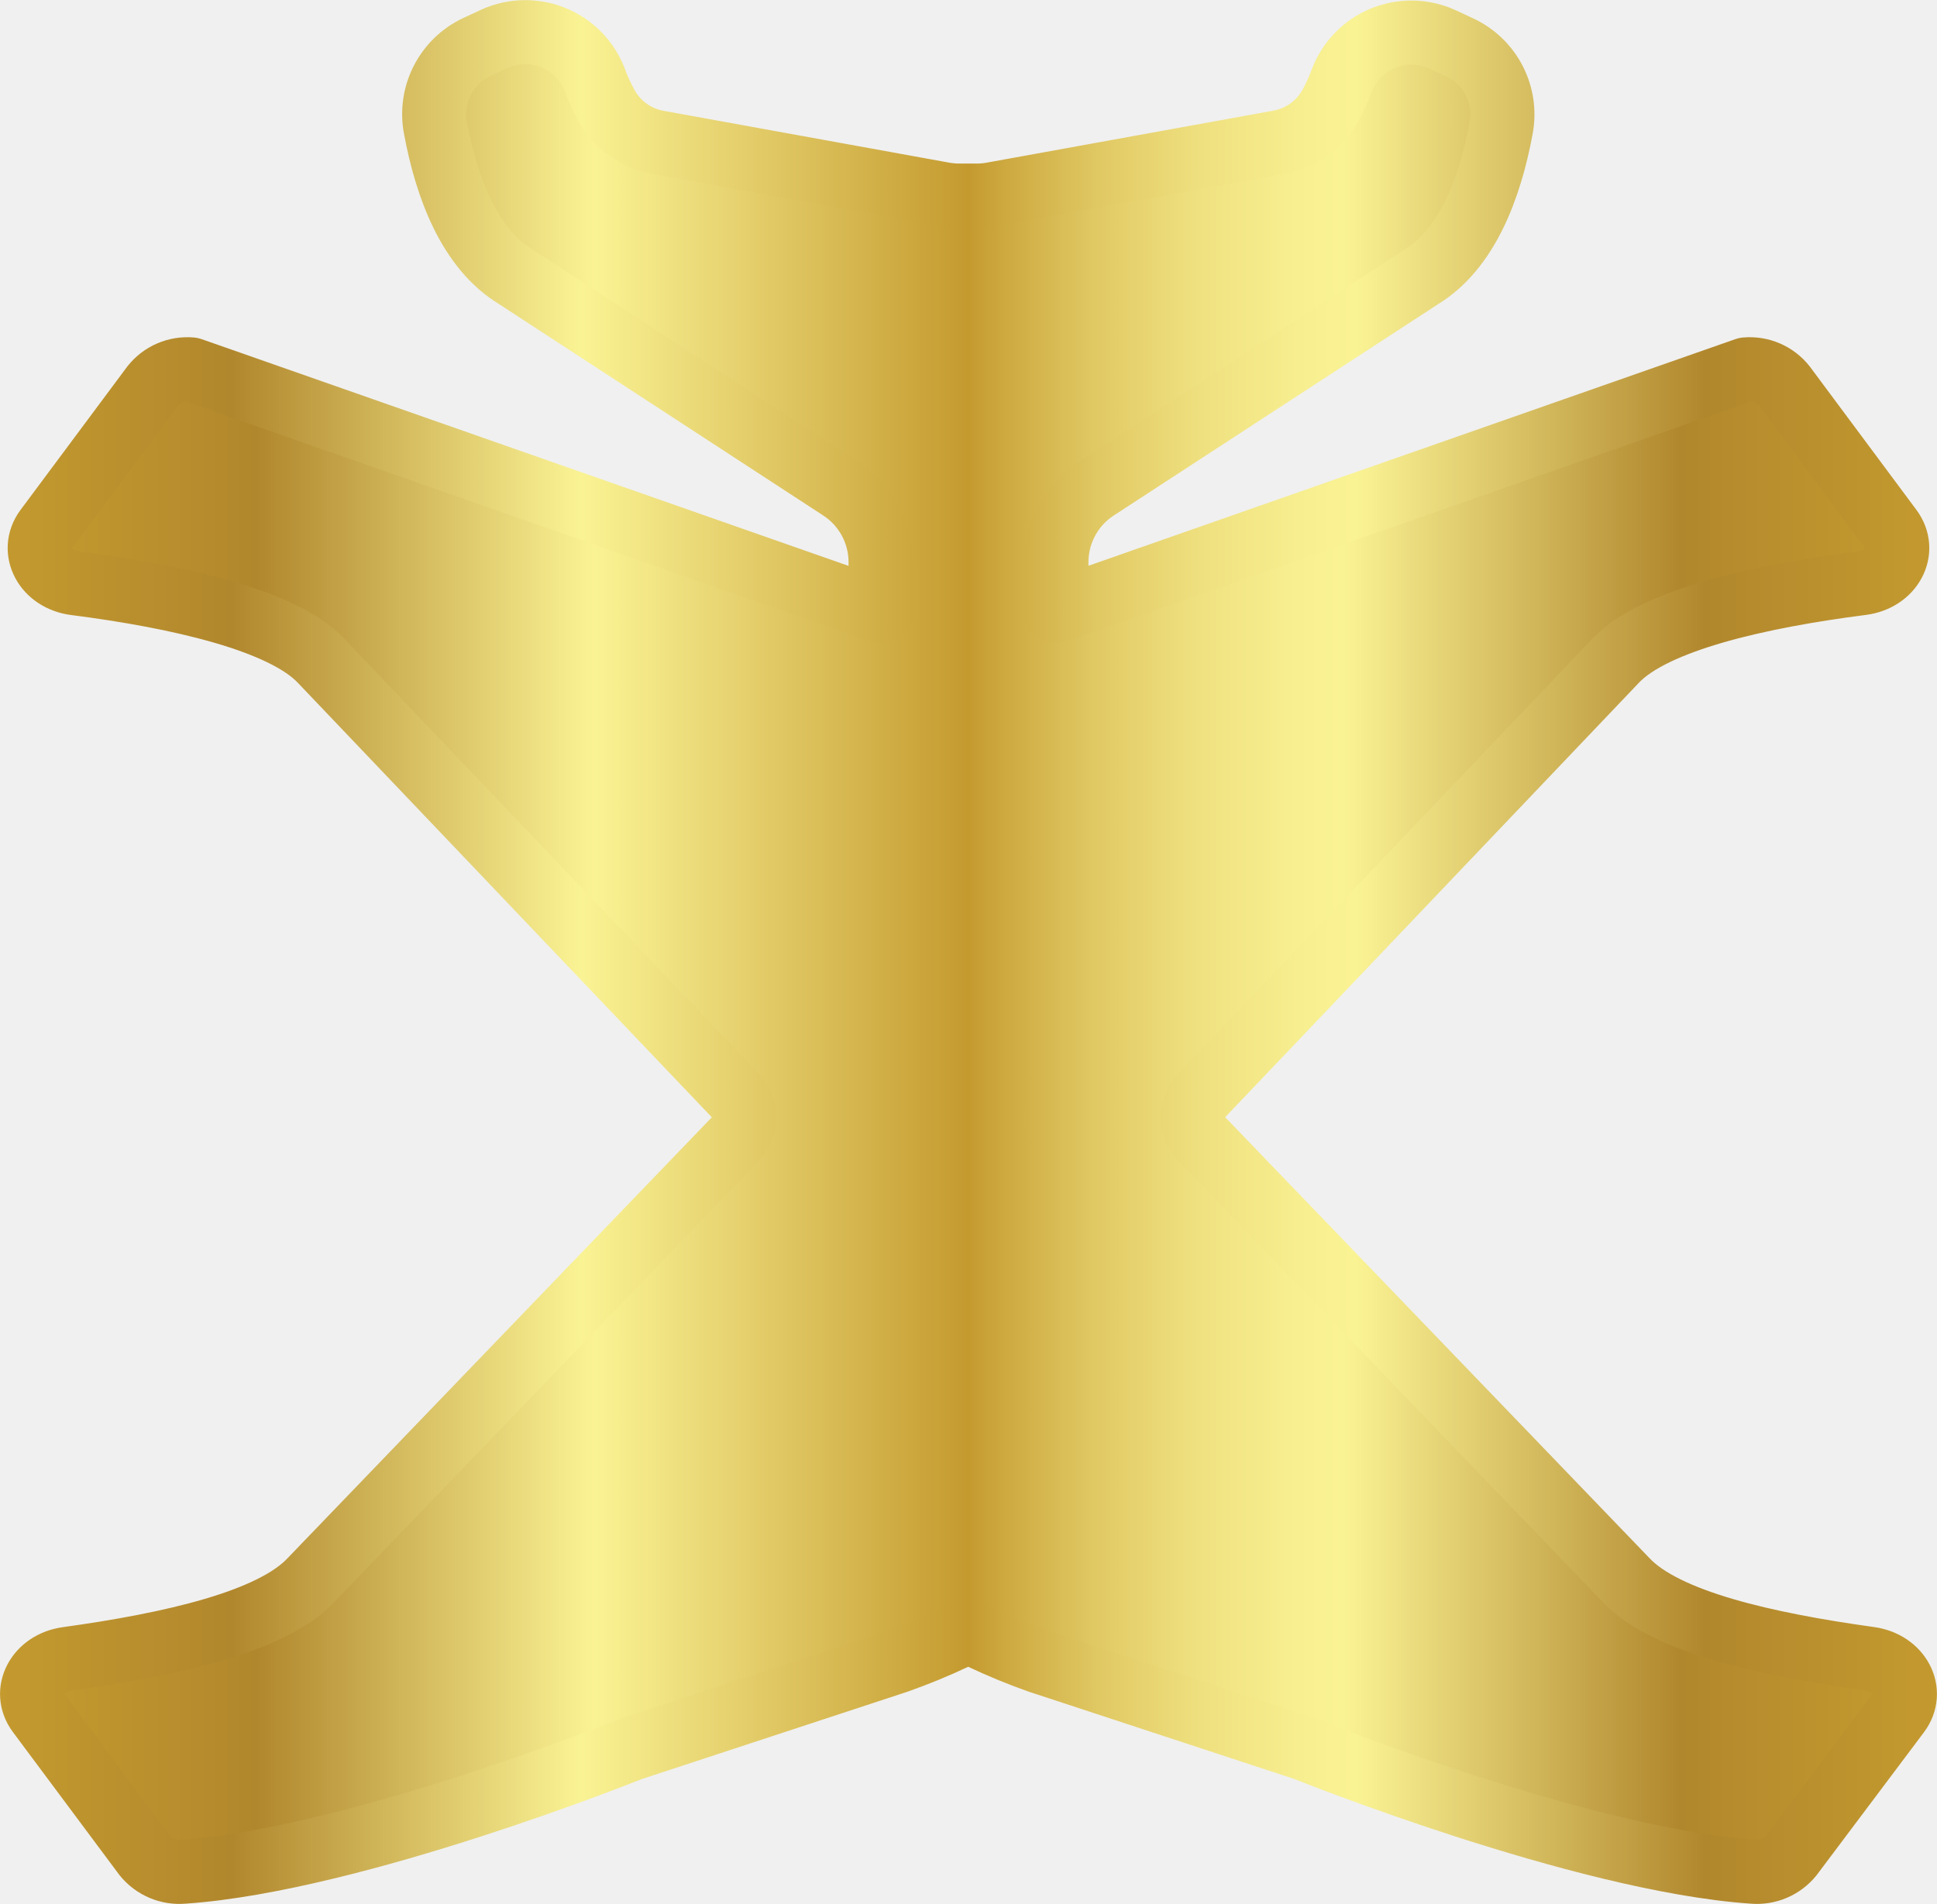
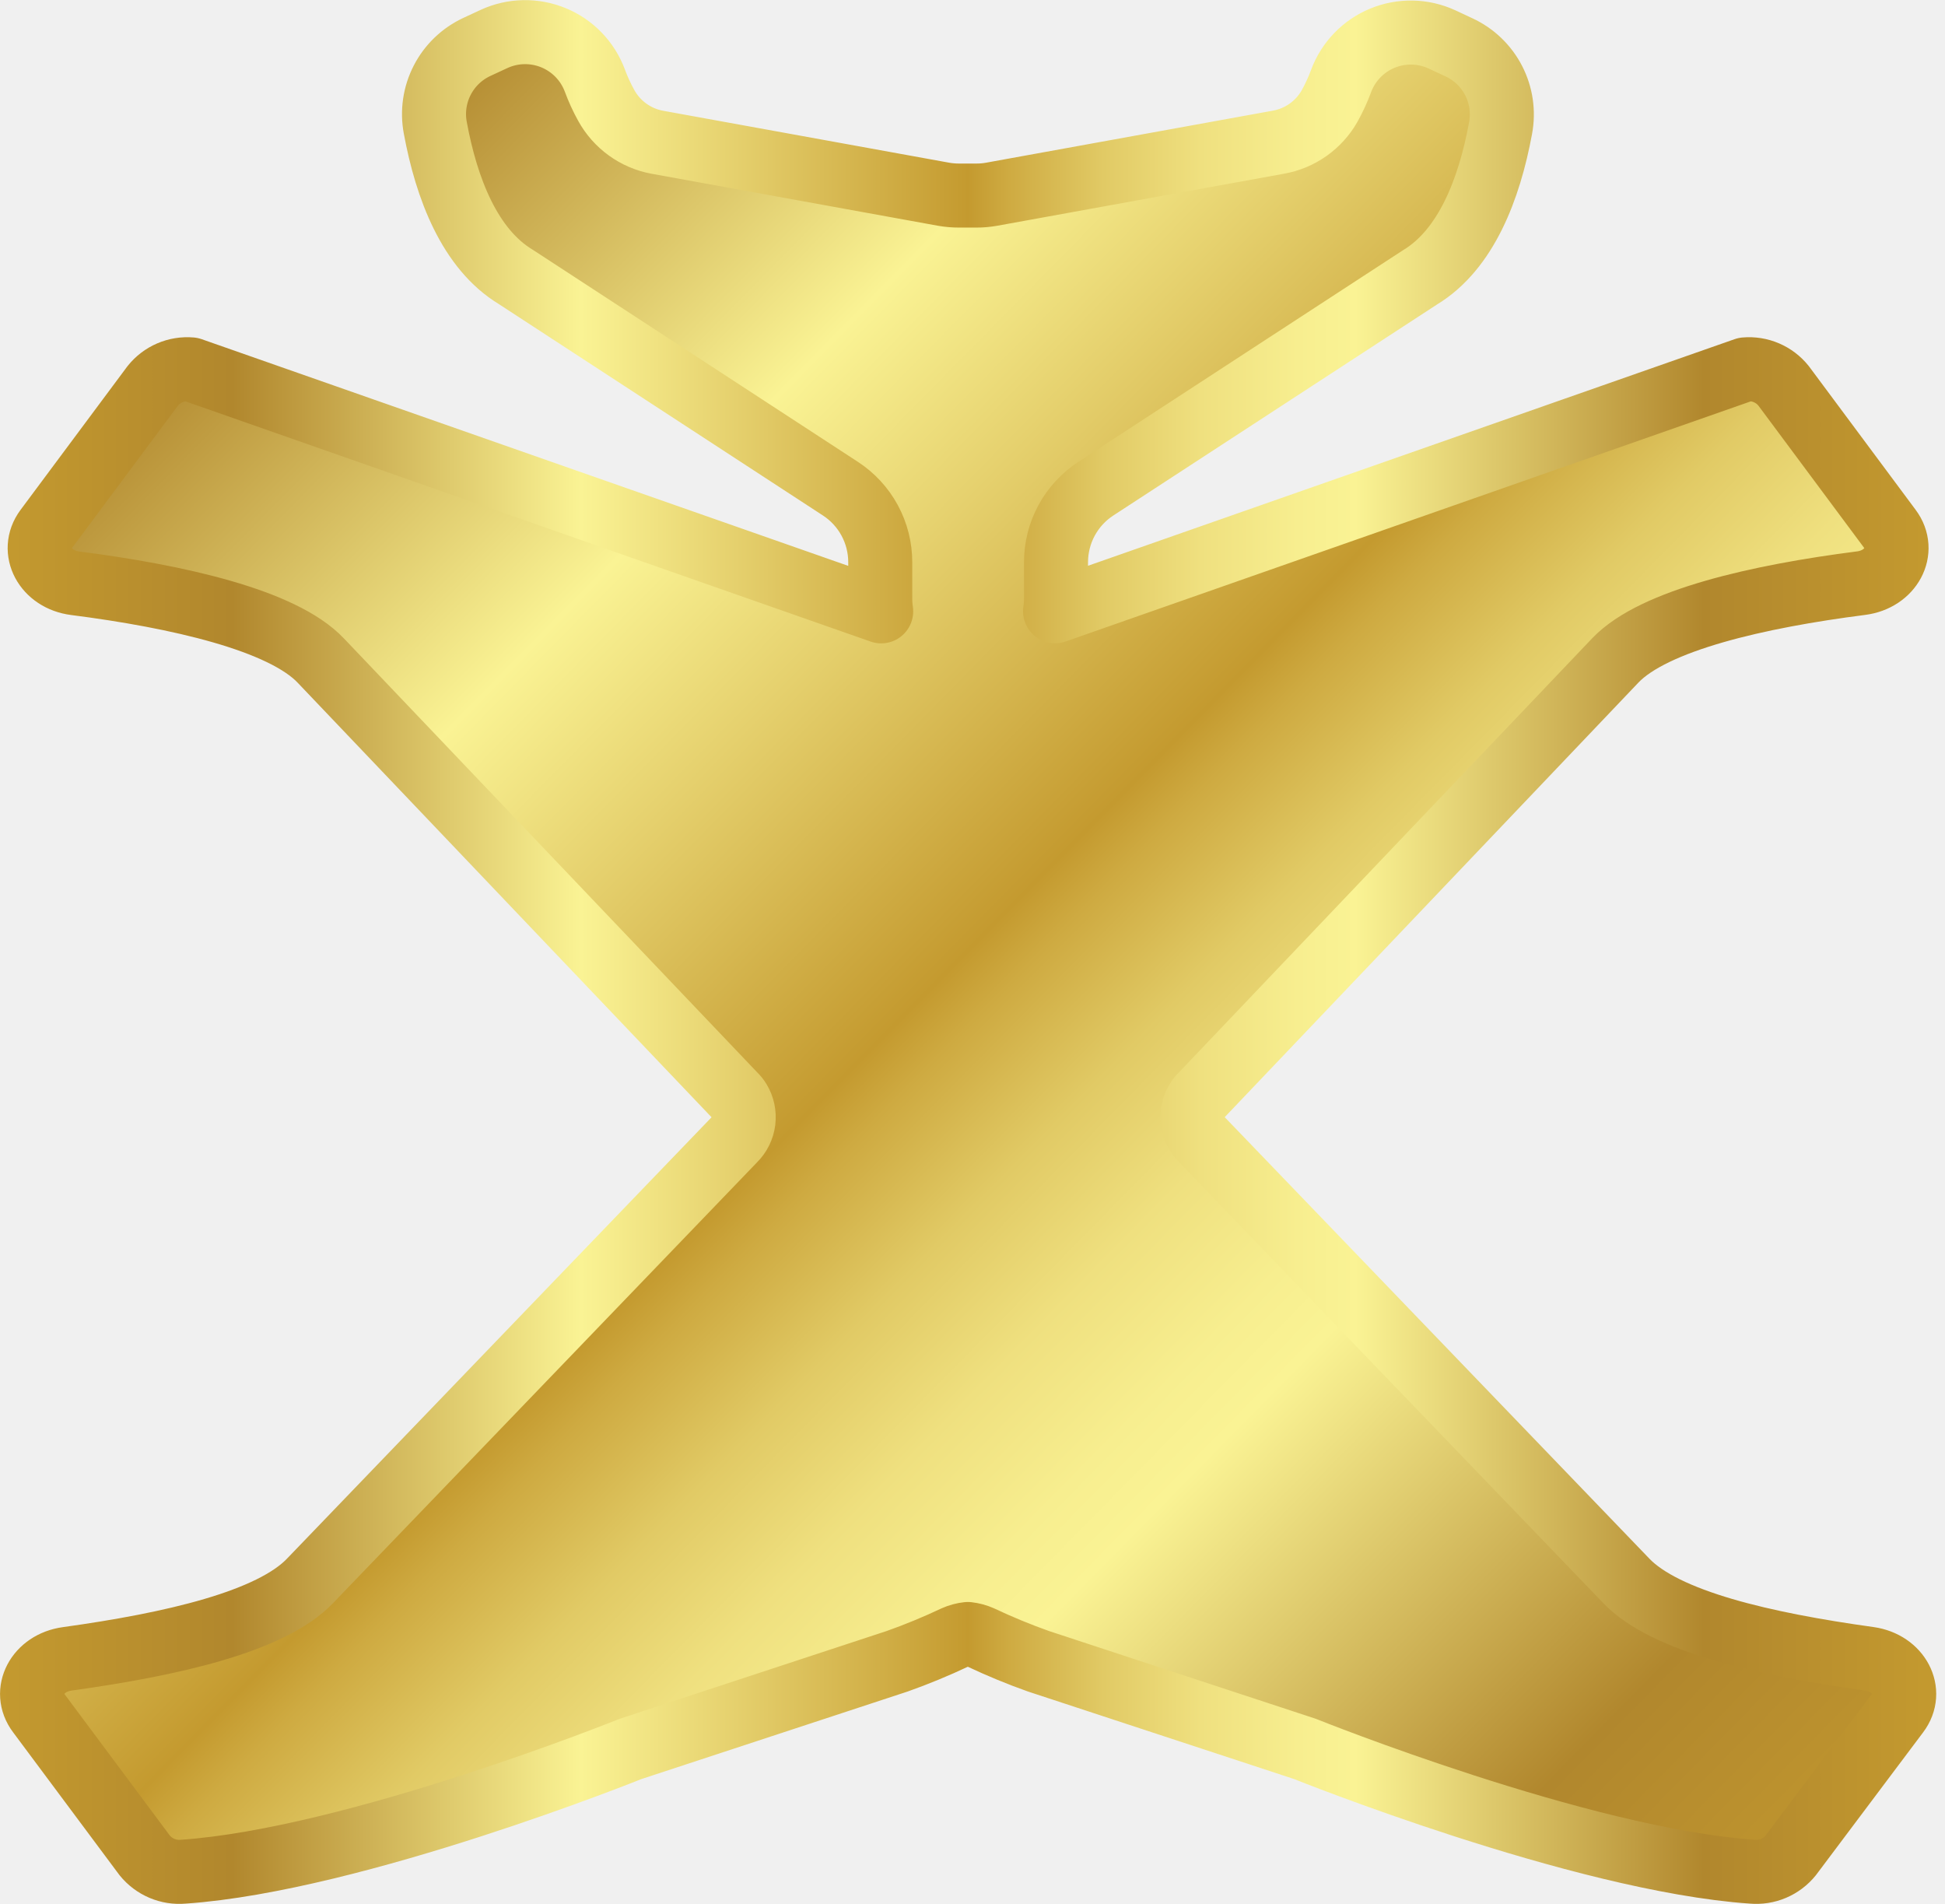
- <svg xmlns="http://www.w3.org/2000/svg" xmlns:xlink="http://www.w3.org/1999/xlink" id="ea8f1ee3-6948-4ac9-9c66-a91d077cc98b" data-name="Layer 2" viewBox="0 0 186.16 183.01">
+ <svg xmlns="http://www.w3.org/2000/svg" width="187" height="183" viewBox="0 0 187 183" fill="none">
+   <g clip-path="url(#clip0_2_50)">
+     <path d="M182.44 164.68L172.17 178.36C171.73 178.906 171.162 179.335 170.517 179.609C169.871 179.883 169.168 179.993 168.47 179.93C151.97 178.79 125.47 168.13 125.47 168.13L99.84 159.7C97.96 159.033 96.114 158.272 94.31 157.42C93.91 157.243 93.485 157.128 93.05 157.08C92.615 157.127 92.19 157.242 91.79 157.42C89.986 158.272 88.141 159.033 86.26 159.7L60.62 168.13C60.62 168.13 34.14 178.79 17.62 179.93C16.92 179.993 16.216 179.883 15.569 179.609C14.922 179.335 14.352 178.906 13.91 178.36L3.72 164.68C2.16 162.61 3.61 159.86 6.46 159.47C16.54 158.07 26.06 155.9 29.81 151.97L70.6 109.57C71.088 109.086 71.398 108.452 71.482 107.77C71.565 107.088 71.417 106.397 71.06 105.81C70.936 105.604 70.785 105.415 70.61 105.25L30.85 63.51C27.17 59.61 17.07 57.33 7.23 56.07C4.37 55.71 2.89 52.95 4.44 50.86L14.68 37.1C15.116 36.55 15.681 36.118 16.325 35.84C16.969 35.563 17.672 35.449 18.37 35.51L84.72 58.77C84.659 58.356 84.629 57.938 84.63 57.52V54.05C84.632 52.643 84.281 51.258 83.61 50.022C82.94 48.785 81.97 47.736 80.79 46.97L49.59 26.62C45.17 23.95 42.93 18.14 41.85 12.28C41.558 10.725 41.793 9.116 42.518 7.709C43.242 6.302 44.415 5.176 45.85 4.51L47.51 3.74C48.404 3.33 49.372 3.109 50.355 3.09C51.337 3.072 52.313 3.256 53.222 3.631C54.13 4.006 54.951 4.565 55.634 5.272C56.317 5.979 56.846 6.819 57.19 7.74C57.494 8.567 57.862 9.37 58.29 10.14C58.793 11.052 59.491 11.841 60.335 12.451C61.178 13.062 62.147 13.478 63.17 13.67L90.71 18.67C91.209 18.758 91.714 18.801 92.22 18.8H93.87C94.366 18.802 94.862 18.758 95.35 18.67L122.91 13.67C123.938 13.488 124.914 13.081 125.766 12.477C126.618 11.874 127.327 11.089 127.84 10.18C128.268 9.41 128.636 8.607 128.94 7.78C129.284 6.859 129.813 6.019 130.496 5.312C131.179 4.605 132 4.046 132.909 3.671C133.817 3.296 134.793 3.112 135.776 3.13C136.758 3.149 137.727 3.37 138.62 3.78L140.27 4.55C141.707 5.215 142.88 6.34 143.605 7.748C144.329 9.155 144.563 10.764 144.27 12.32C143.19 18.18 140.95 23.99 136.53 26.66L105.37 46.97C104.19 47.736 103.221 48.785 102.55 50.022C101.879 51.258 101.529 52.643 101.53 54.05V57.51C101.531 57.928 101.501 58.346 101.44 58.76L167.79 35.51C168.488 35.449 169.19 35.561 169.833 35.837C170.477 36.113 171.043 36.543 171.48 37.09L181.71 50.85C183.27 52.94 181.79 55.7 178.93 56.06C169.09 57.32 159.02 59.6 155.31 63.48L115.55 105.24C115.372 105.403 115.221 105.591 115.1 105.8C114.733 106.384 114.578 107.077 114.662 107.762C114.745 108.447 115.063 109.082 115.56 109.56L156.35 151.96C160.1 155.89 169.62 158.06 179.7 159.46C182.55 159.86 184 162.61 182.44 164.68Z" fill="url(#paint0_linear_2_50)" stroke="url(#paint1_linear_2_50)" stroke-width="6.156" stroke-linecap="round" stroke-linejoin="round" />
+   </g>
  <defs>
-     <linearGradient id="6e5275c0-67a8-4834-bbf5-68389a39a7ac" x1="20.91" y1="111" x2="200.91" y2="111" gradientUnits="userSpaceOnUse">
-       <stop offset="0" stop-color="#c49a2f" />
-       <stop offset="0.12" stop-color="#b1872d" />
-       <stop offset="0.3" stop-color="#faf394" />
-       <stop offset="0.38" stop-color="#e5d06d" />
-       <stop offset="0.5" stop-color="#c49a2f" />
-       <stop offset="0.52" stop-color="#ceaa41" />
-       <stop offset="0.57" stop-color="#e1ca65" />
-       <stop offset="0.62" stop-color="#efe07f" />
-       <stop offset="0.67" stop-color="#f7ee8f" />
-       <stop offset="0.7" stop-color="#faf394" />
-       <stop offset="0.88" stop-color="#b1872d" />
-       <stop offset="1" stop-color="#c49a2f" />
+     <linearGradient id="paint0_linear_2_50" x1="3" y1="3" x2="183" y2="180" gradientUnits="userSpaceOnUse">
+       <stop stop-color="#C49A2F" />
+       <stop offset="0.12" stop-color="#B1872D" />
+       <stop offset="0.3" stop-color="#FAF394" />
+       <stop offset="0.38" stop-color="#E5D06D" />
+       <stop offset="0.5" stop-color="#C49A2F" />
+       <stop offset="0.52" stop-color="#CEAA41" />
+       <stop offset="0.57" stop-color="#E1CA65" />
+       <stop offset="0.62" stop-color="#EFE07F" />
+       <stop offset="0.67" stop-color="#F7EE8F" />
+       <stop offset="0.7" stop-color="#FAF394" />
+       <stop offset="0.88" stop-color="#B1872D" />
+       <stop offset="1" stop-color="#C49A2F" />
    </linearGradient>
-     <linearGradient id="19a12370-cd84-4dae-afe6-c7c9ed0f2e52" x1="17.83" y1="111" x2="203.99" y2="111" xlink:href="#6e5275c0-67a8-4834-bbf5-68389a39a7ac" />
+     <linearGradient id="paint1_linear_2_50" x1="6.60056e-05" y1="91.51" x2="186.16" y2="91.51" gradientUnits="userSpaceOnUse">
+       <stop stop-color="#C49A2F" />
+       <stop offset="0.12" stop-color="#B1872D" />
+       <stop offset="0.3" stop-color="#FAF394" />
+       <stop offset="0.38" stop-color="#E5D06D" />
+       <stop offset="0.5" stop-color="#C49A2F" />
+       <stop offset="0.52" stop-color="#CEAA41" />
+       <stop offset="0.57" stop-color="#E1CA65" />
+       <stop offset="0.62" stop-color="#EFE07F" />
+       <stop offset="0.67" stop-color="#F7EE8F" />
+       <stop offset="0.7" stop-color="#FAF394" />
+       <stop offset="0.88" stop-color="#B1872D" />
+       <stop offset="1" stop-color="#C49A2F" />
+     </linearGradient>
+     <clipPath id="clip0_2_50">
+       <rect width="186.16" height="183.01" fill="white" />
+     </clipPath>
  </defs>
-   <circle cx="92.87" cy="91.51" r="90" style="fill:none" />
-   <path d="M200.27,184.17,190,197.85a4.26,4.26,0,0,1-3.7,1.57c-16.5-1.14-43-11.8-43-11.8l-25.63-8.43a59.46,59.46,0,0,1-5.53-2.28,4.28,4.28,0,0,0-1.26-.34,4.2,4.2,0,0,0-1.26.34,59.46,59.46,0,0,1-5.53,2.28l-25.64,8.43s-26.48,10.66-43,11.8a4.28,4.28,0,0,1-3.71-1.57L21.55,184.17c-1.56-2.07-.11-4.82,2.74-5.21,10.08-1.4,19.6-3.57,23.35-7.5l40.79-42.4a3.06,3.06,0,0,0,.46-3.76,2.64,2.64,0,0,0-.45-.56L48.68,83C45,79.1,34.9,76.82,25.06,75.56c-2.86-.36-4.34-3.12-2.79-5.21L32.51,56.59A4.24,4.24,0,0,1,36.2,55l66.35,23.26a8.55,8.55,0,0,1-.09-1.25V73.54a8.43,8.43,0,0,0-3.84-7.08L67.42,46.11c-4.42-2.67-6.66-8.48-7.74-14.34a7.12,7.12,0,0,1,4-7.77l1.66-.77a7.15,7.15,0,0,1,9.68,4,17.1,17.1,0,0,0,1.1,2.4A7.06,7.06,0,0,0,81,33.16l27.54,5a8.56,8.56,0,0,0,1.51.13h1.65a8.14,8.14,0,0,0,1.48-.13l27.56-5a7.08,7.08,0,0,0,4.93-3.49,17.1,17.1,0,0,0,1.1-2.4,7.15,7.15,0,0,1,9.68-4l1.65.77a7.11,7.11,0,0,1,4,7.77c-1.08,5.86-3.32,11.67-7.74,14.34L123.2,66.46a8.43,8.43,0,0,0-3.84,7.08V77a8.55,8.55,0,0,1-.09,1.25L185.62,55a4.25,4.25,0,0,1,3.69,1.58l10.23,13.76c1.56,2.09.08,4.85-2.78,5.21-9.84,1.26-19.91,3.54-23.62,7.42l-39.76,41.76a2.36,2.36,0,0,0-.45.56,3,3,0,0,0,.46,3.76l40.79,42.4c3.75,3.93,13.27,6.1,23.35,7.5C200.38,179.35,201.83,182.1,200.27,184.17Z" transform="translate(-17.83 -19.49)" style="stroke-linecap:round;stroke-linejoin:round;stroke-width:6.156px;fill:url(#6e5275c0-67a8-4834-bbf5-68389a39a7ac);stroke:url(#19a12370-cd84-4dae-afe6-c7c9ed0f2e52)" />
</svg>
